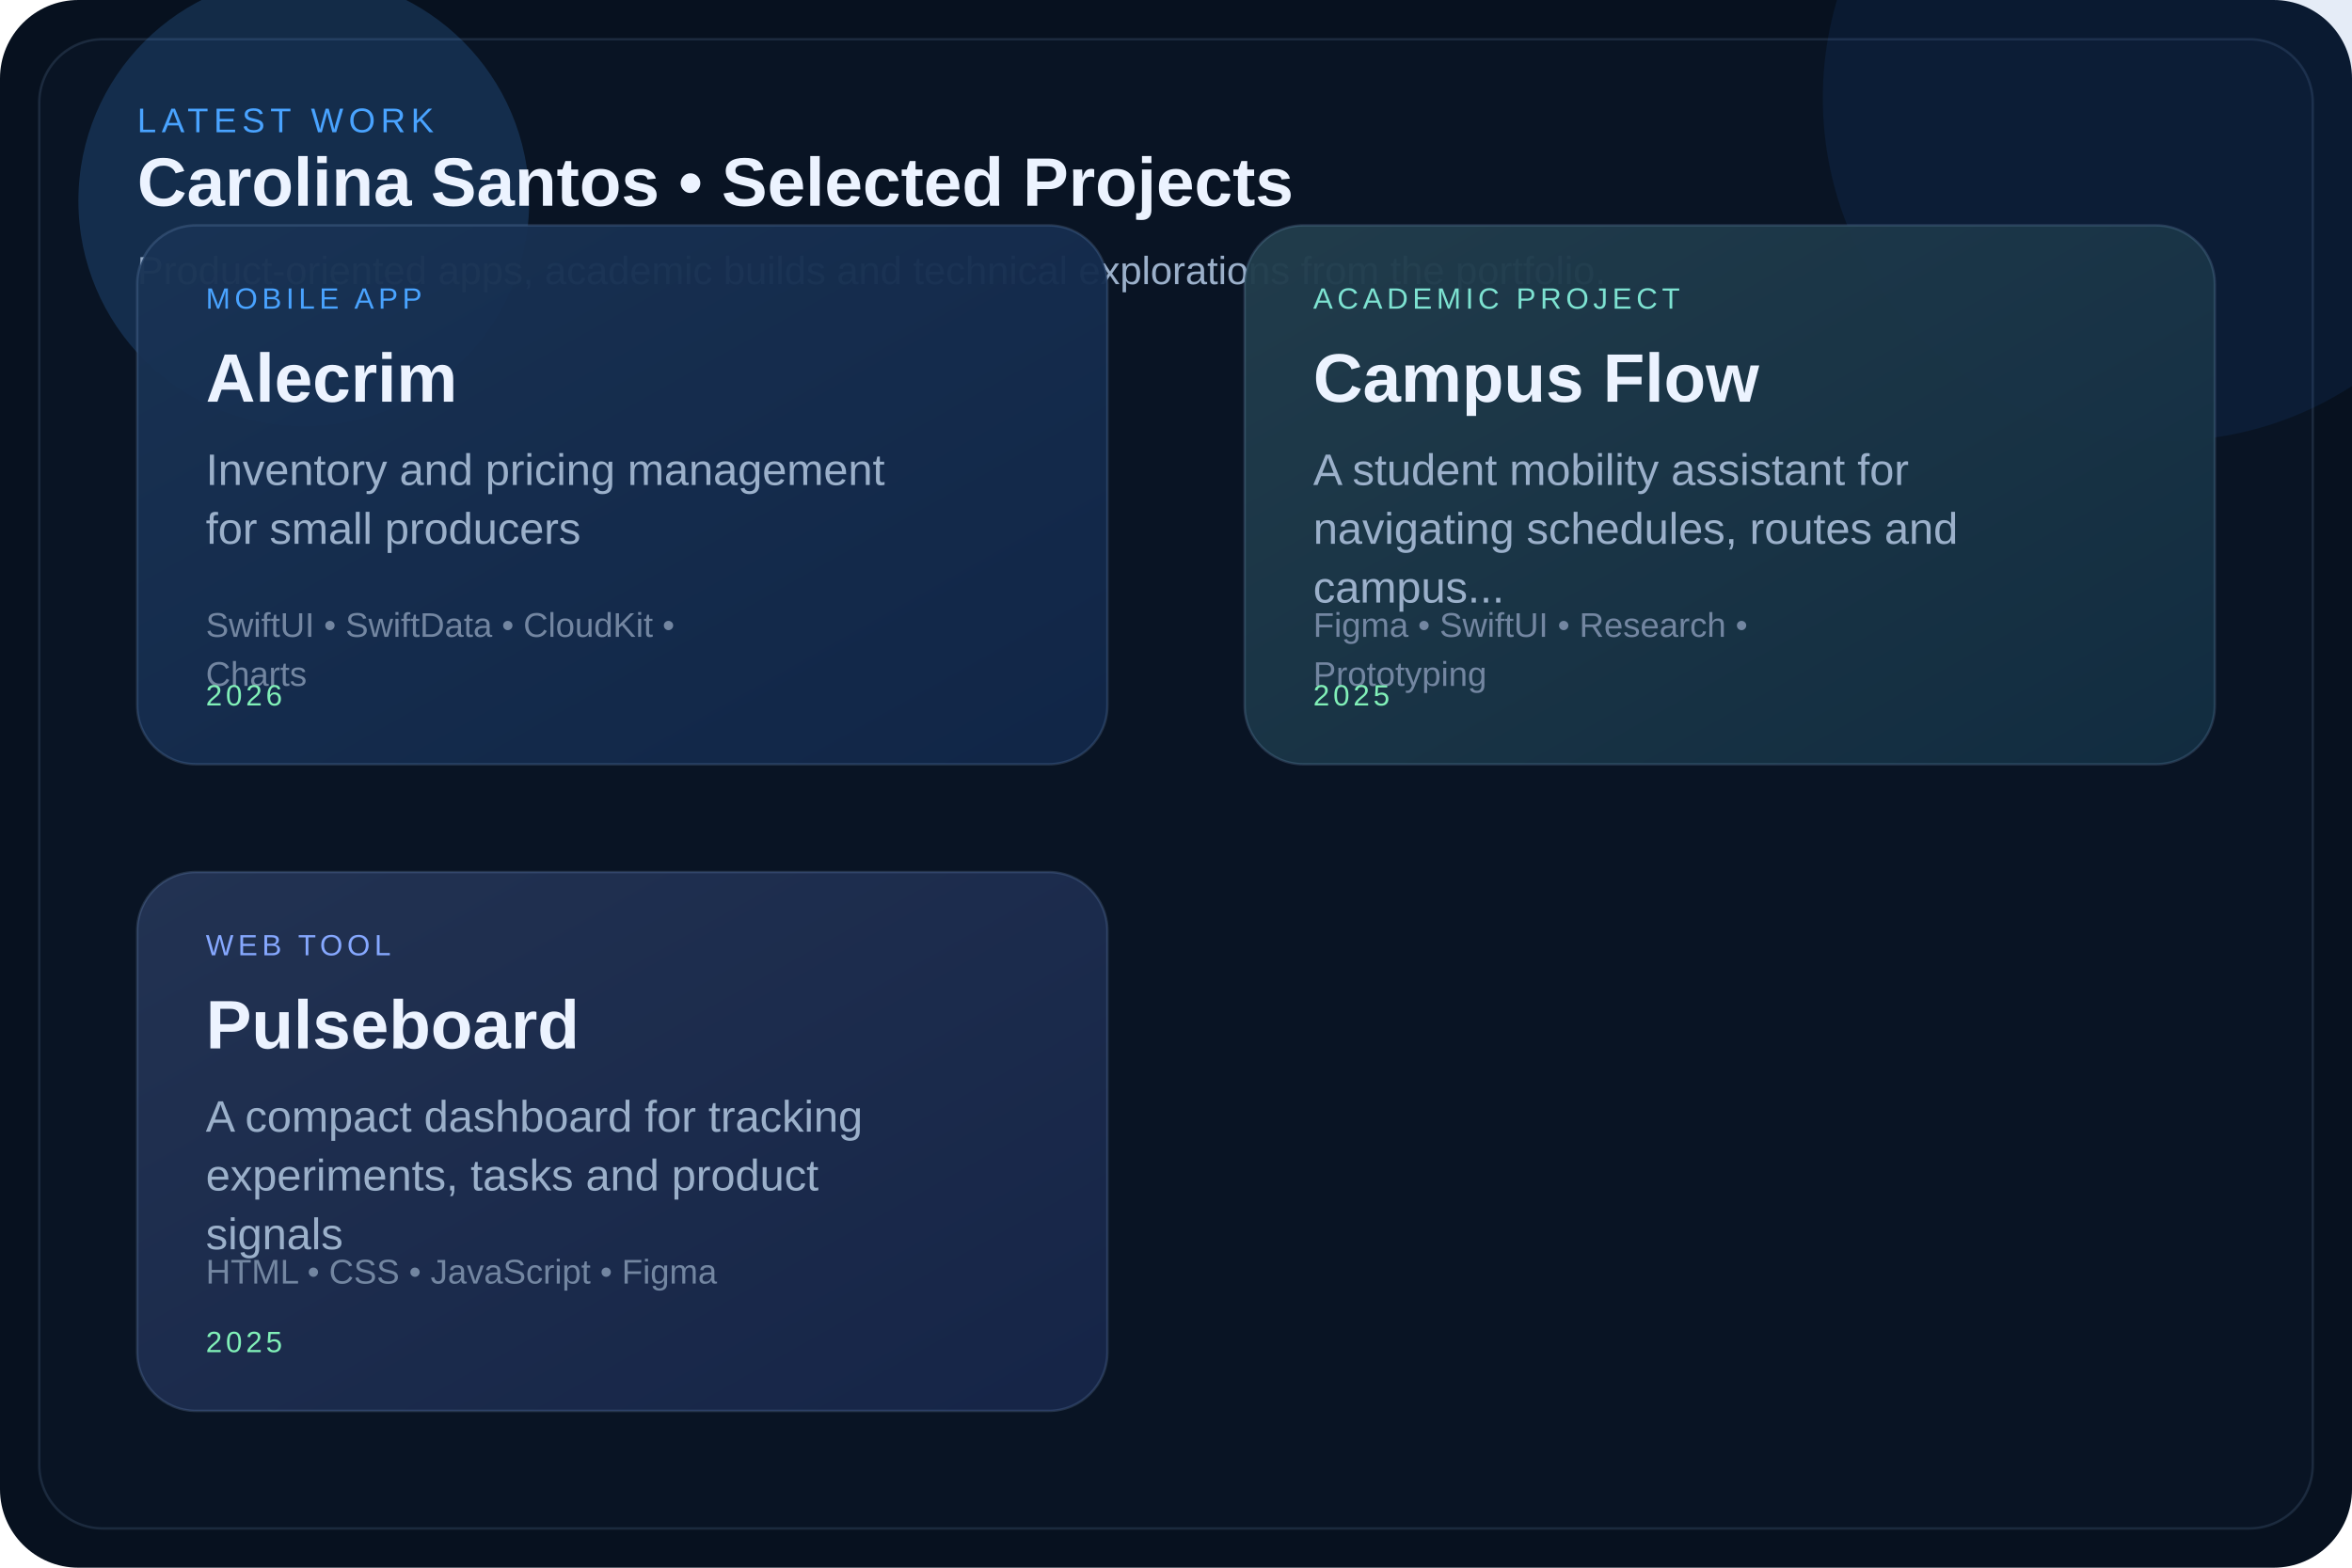
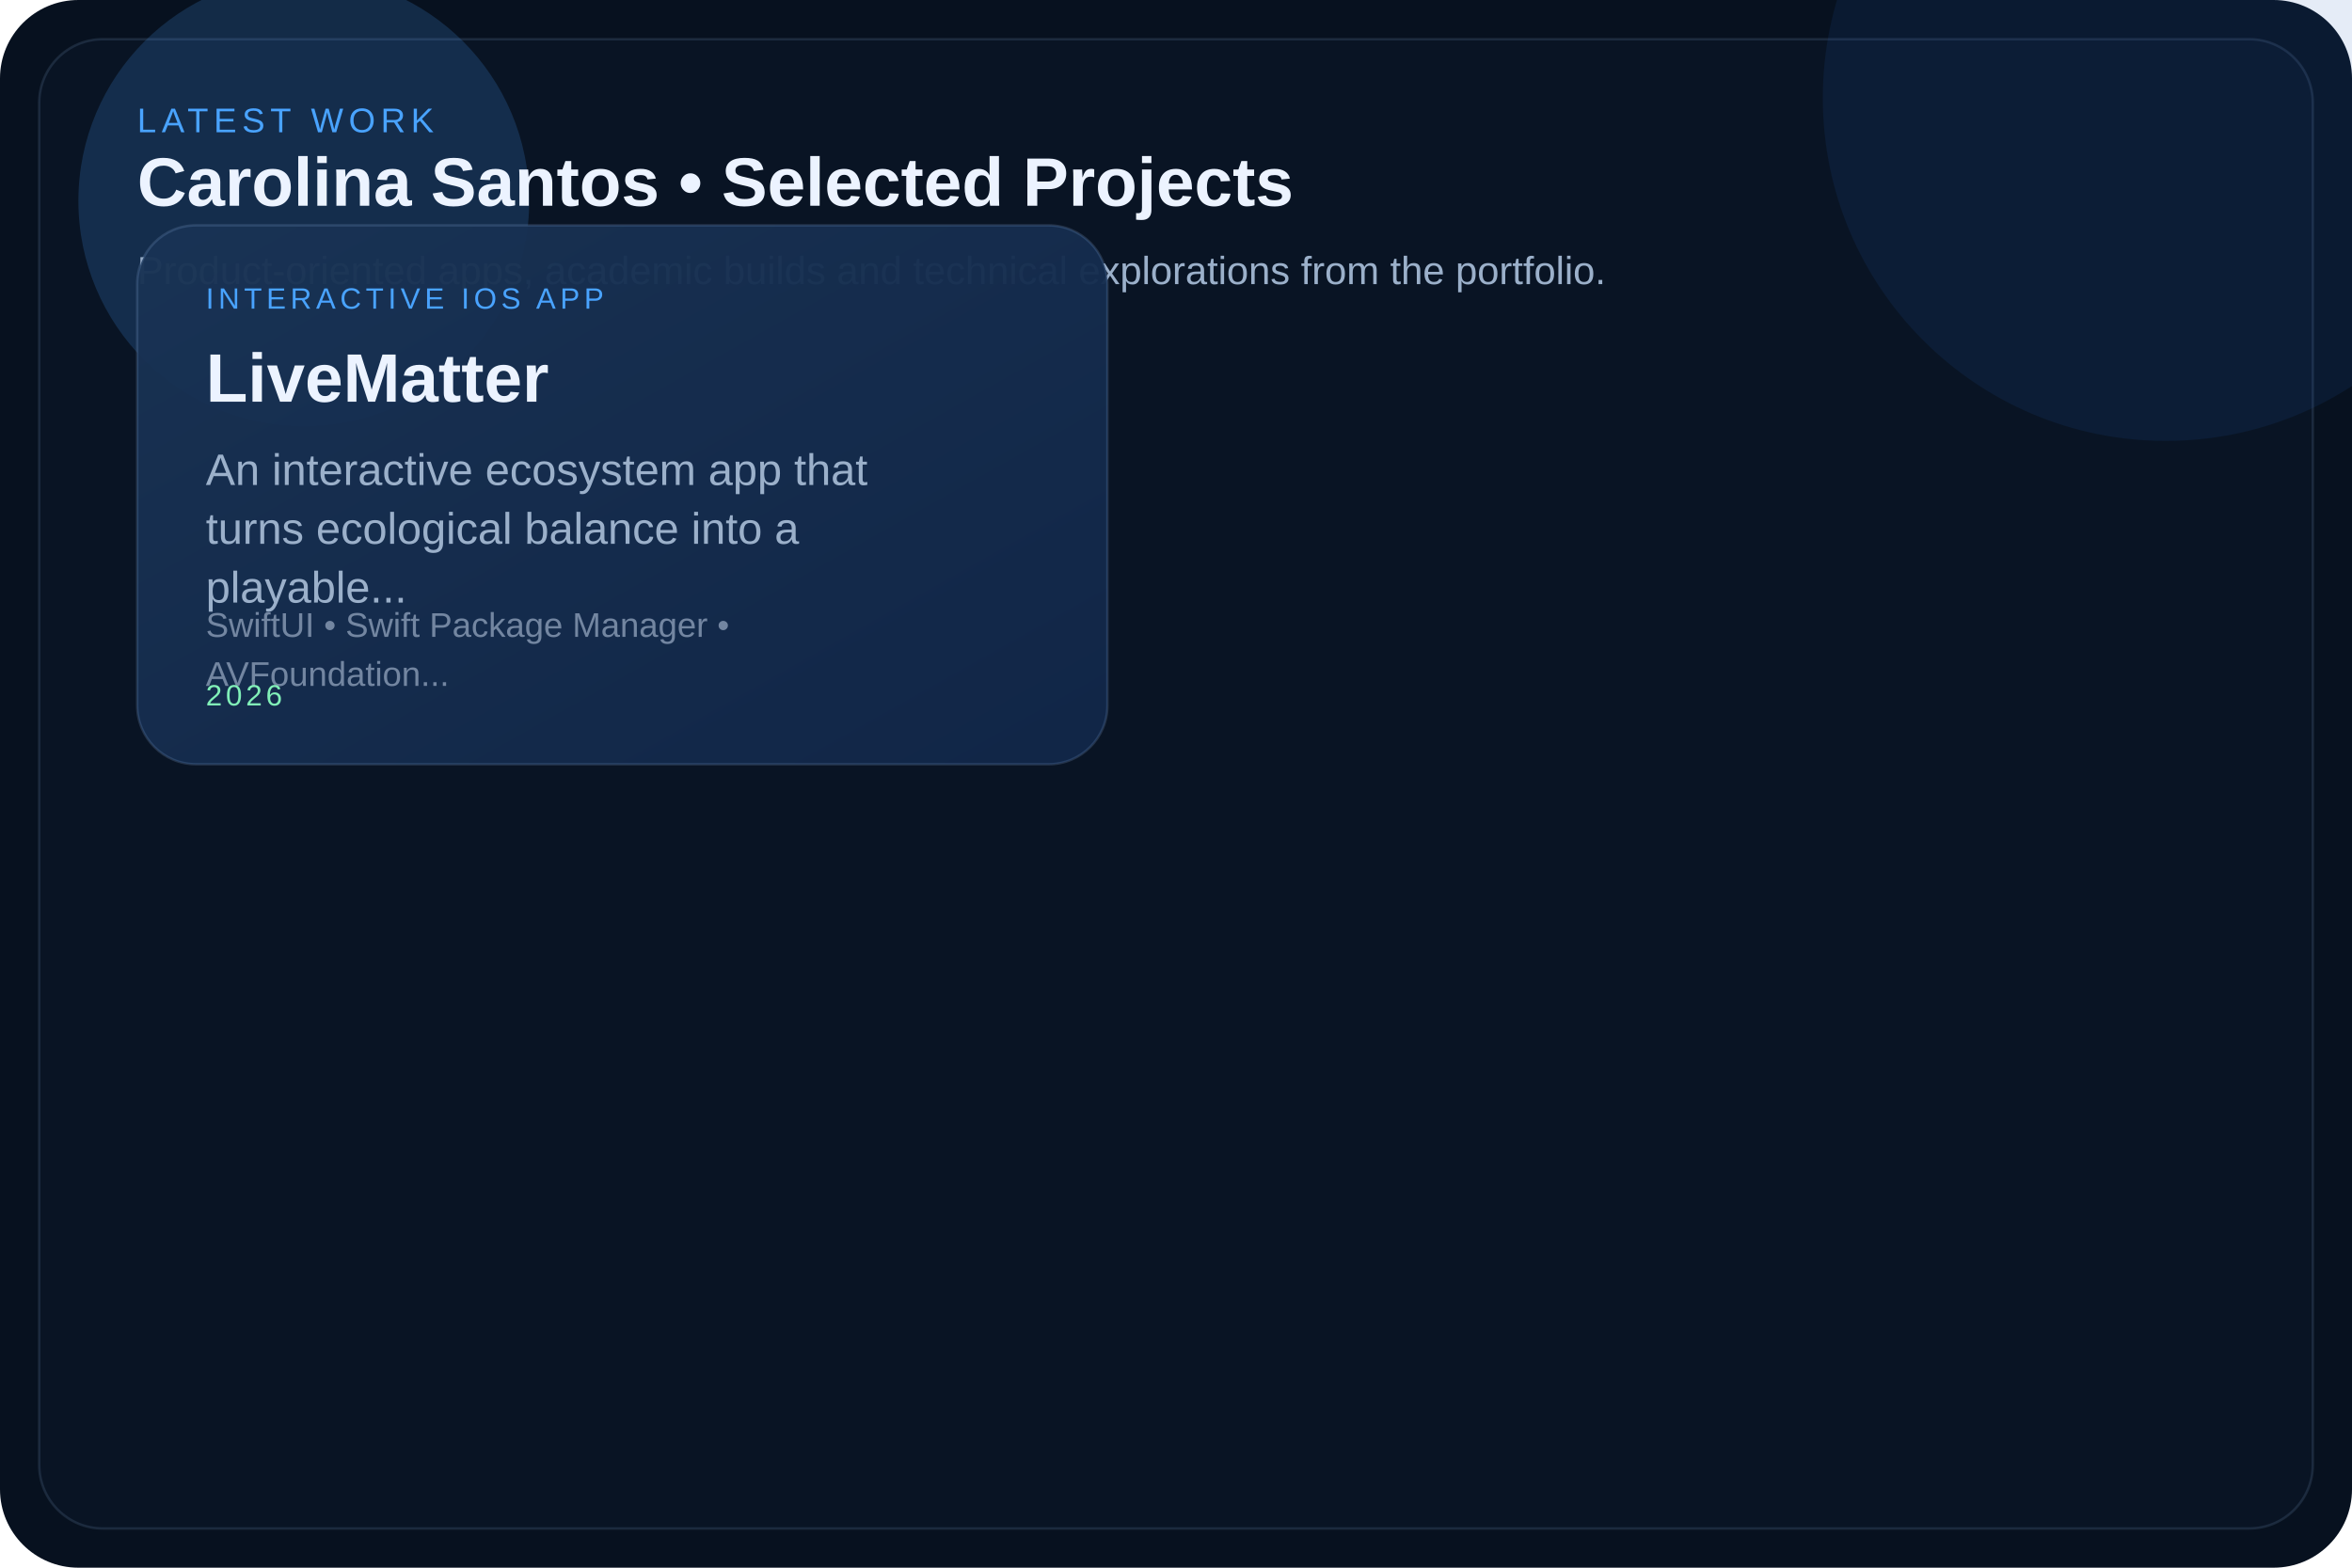
<svg xmlns="http://www.w3.org/2000/svg" width="960" height="640" viewBox="0 0 960 640" fill="none" role="img" aria-labelledby="latestProjectsTitle latestProjectsDesc">
  <defs>
    <linearGradient id="cardGlow0" x1="0%" y1="0%" x2="100%" y2="100%">
      <stop offset="0%" stop-color="#49a3ff" />
      <stop offset="100%" stop-color="#1756b7" />
-     </linearGradient>
-     <linearGradient id="cardGlow1" x1="0%" y1="0%" x2="100%" y2="100%">
-       <stop offset="0%" stop-color="#7de2d1" />
-       <stop offset="100%" stop-color="#1c7f8b" />
-     </linearGradient>
-     <linearGradient id="cardGlow2" x1="0%" y1="0%" x2="100%" y2="100%">
-       <stop offset="0%" stop-color="#86a8ff" />
-       <stop offset="100%" stop-color="#354fb7" />
    </linearGradient>
  </defs>
  <rect width="960" height="640" rx="32" fill="#07111f" />
  <rect x="16" y="16" width="928" height="608" rx="26" fill="rgba(9,21,37,0.9)" stroke="rgba(121,153,191,0.18)" />
  <circle cx="124" cy="82" r="92" fill="#49a3ff" opacity="0.18" />
  <circle cx="884" cy="40" r="140" fill="#1f5eb8" opacity="0.12" />
  <text x="56" y="54" fill="#49a3ff" font-size="14" font-family="Segoe UI, Arial, sans-serif" letter-spacing="2.2">LATEST WORK</text>
  <text x="56" y="84" fill="#ecf3ff" font-size="28" font-weight="700" font-family="Segoe UI, Arial, sans-serif">Carolina Santos • Selected Projects</text>
  <text x="56" y="116" fill="#9bb0ca" font-size="16" font-family="Segoe UI, Arial, sans-serif">Product-oriented apps, academic builds and technical explorations from the portfolio.</text>
-   <a href="https://carolina-s-santos.github.io/portfolio/project/?slug=alecrim">
+   <a href="https://carolina-s-santos.github.io/portfolio/project/?slug=live-matter">
    <g transform="translate(56, 92)">
      <rect width="396" height="220" rx="24" fill="rgba(16,30,51,0.96)" stroke="rgba(121,153,191,0.24)" />
      <rect x="0" y="0" width="396" height="220" rx="24" fill="url(#cardGlow0)" opacity="0.16" />
-       <text x="28" y="34" fill="#49a3ff" font-size="12" font-family="Segoe UI, Arial, sans-serif" letter-spacing="1.8">MOBILE APP</text>
-       <text x="28" y="72" fill="#ecf3ff" font-size="28" font-weight="700" font-family="Segoe UI, Arial, sans-serif">Alecrim</text>
-       <text x="28" y="106" fill="#9bb0ca" font-size="18" font-family="Segoe UI, Arial, sans-serif">Inventory and pricing management</text>
-       <text x="28" y="130" fill="#9bb0ca" font-size="18" font-family="Segoe UI, Arial, sans-serif">for small producers</text>
-       <text x="28" y="168" fill="#7386a1" font-size="14" font-family="Segoe UI, Arial, sans-serif">SwiftUI • SwiftData • CloudKit •</text>
-       <text x="28" y="188" fill="#7386a1" font-size="14" font-family="Segoe UI, Arial, sans-serif">Charts</text>
+       <text x="28" y="34" fill="#49a3ff" font-size="12" font-family="Segoe UI, Arial, sans-serif" letter-spacing="1.8">INTERACTIVE IOS APP</text>
+       <text x="28" y="72" fill="#ecf3ff" font-size="28" font-weight="700" font-family="Segoe UI, Arial, sans-serif">LiveMatter</text>
+       <text x="28" y="106" fill="#9bb0ca" font-size="18" font-family="Segoe UI, Arial, sans-serif">An interactive ecosystem app that</text>
+       <text x="28" y="130" fill="#9bb0ca" font-size="18" font-family="Segoe UI, Arial, sans-serif">turns ecological balance into a</text>
+       <text x="28" y="154" fill="#9bb0ca" font-size="18" font-family="Segoe UI, Arial, sans-serif">playable...</text>
+       <text x="28" y="168" fill="#7386a1" font-size="14" font-family="Segoe UI, Arial, sans-serif">SwiftUI • Swift Package Manager •</text>
+       <text x="28" y="188" fill="#7386a1" font-size="14" font-family="Segoe UI, Arial, sans-serif">AVFoundation...</text>
      <text x="28" y="196" fill="#81f0b8" font-size="12" font-family="Segoe UI, Arial, sans-serif" letter-spacing="1.5">2026</text>
    </g>
  </a>
-   <a href="https://carolina-s-santos.github.io/portfolio/project/?slug=campus-flow">
-     <g transform="translate(508, 92)">
-       <rect width="396" height="220" rx="24" fill="rgba(16,30,51,0.96)" stroke="rgba(121,153,191,0.24)" />
-       <rect x="0" y="0" width="396" height="220" rx="24" fill="url(#cardGlow1)" opacity="0.16" />
-       <text x="28" y="34" fill="#7de2d1" font-size="12" font-family="Segoe UI, Arial, sans-serif" letter-spacing="1.8">ACADEMIC PROJECT</text>
-       <text x="28" y="72" fill="#ecf3ff" font-size="28" font-weight="700" font-family="Segoe UI, Arial, sans-serif">Campus Flow</text>
-       <text x="28" y="106" fill="#9bb0ca" font-size="18" font-family="Segoe UI, Arial, sans-serif">A student mobility assistant for</text>
-       <text x="28" y="130" fill="#9bb0ca" font-size="18" font-family="Segoe UI, Arial, sans-serif">navigating schedules, routes and</text>
-       <text x="28" y="154" fill="#9bb0ca" font-size="18" font-family="Segoe UI, Arial, sans-serif">campus...</text>
-       <text x="28" y="168" fill="#7386a1" font-size="14" font-family="Segoe UI, Arial, sans-serif">Figma • SwiftUI • Research •</text>
-       <text x="28" y="188" fill="#7386a1" font-size="14" font-family="Segoe UI, Arial, sans-serif">Prototyping</text>
-       <text x="28" y="196" fill="#81f0b8" font-size="12" font-family="Segoe UI, Arial, sans-serif" letter-spacing="1.5">2025</text>
-     </g>
-   </a>
-   <a href="https://carolina-s-santos.github.io/portfolio/project/?slug=pulseboard">
-     <g transform="translate(56, 356)">
-       <rect width="396" height="220" rx="24" fill="rgba(16,30,51,0.96)" stroke="rgba(121,153,191,0.24)" />
-       <rect x="0" y="0" width="396" height="220" rx="24" fill="url(#cardGlow2)" opacity="0.16" />
-       <text x="28" y="34" fill="#86a8ff" font-size="12" font-family="Segoe UI, Arial, sans-serif" letter-spacing="1.8">WEB TOOL</text>
-       <text x="28" y="72" fill="#ecf3ff" font-size="28" font-weight="700" font-family="Segoe UI, Arial, sans-serif">Pulseboard</text>
-       <text x="28" y="106" fill="#9bb0ca" font-size="18" font-family="Segoe UI, Arial, sans-serif">A compact dashboard for tracking</text>
-       <text x="28" y="130" fill="#9bb0ca" font-size="18" font-family="Segoe UI, Arial, sans-serif">experiments, tasks and product</text>
-       <text x="28" y="154" fill="#9bb0ca" font-size="18" font-family="Segoe UI, Arial, sans-serif">signals</text>
-       <text x="28" y="168" fill="#7386a1" font-size="14" font-family="Segoe UI, Arial, sans-serif">HTML • CSS • JavaScript • Figma</text>
-       <text x="28" y="196" fill="#81f0b8" font-size="12" font-family="Segoe UI, Arial, sans-serif" letter-spacing="1.5">2025</text>
-     </g>
-   </a>
</svg>
